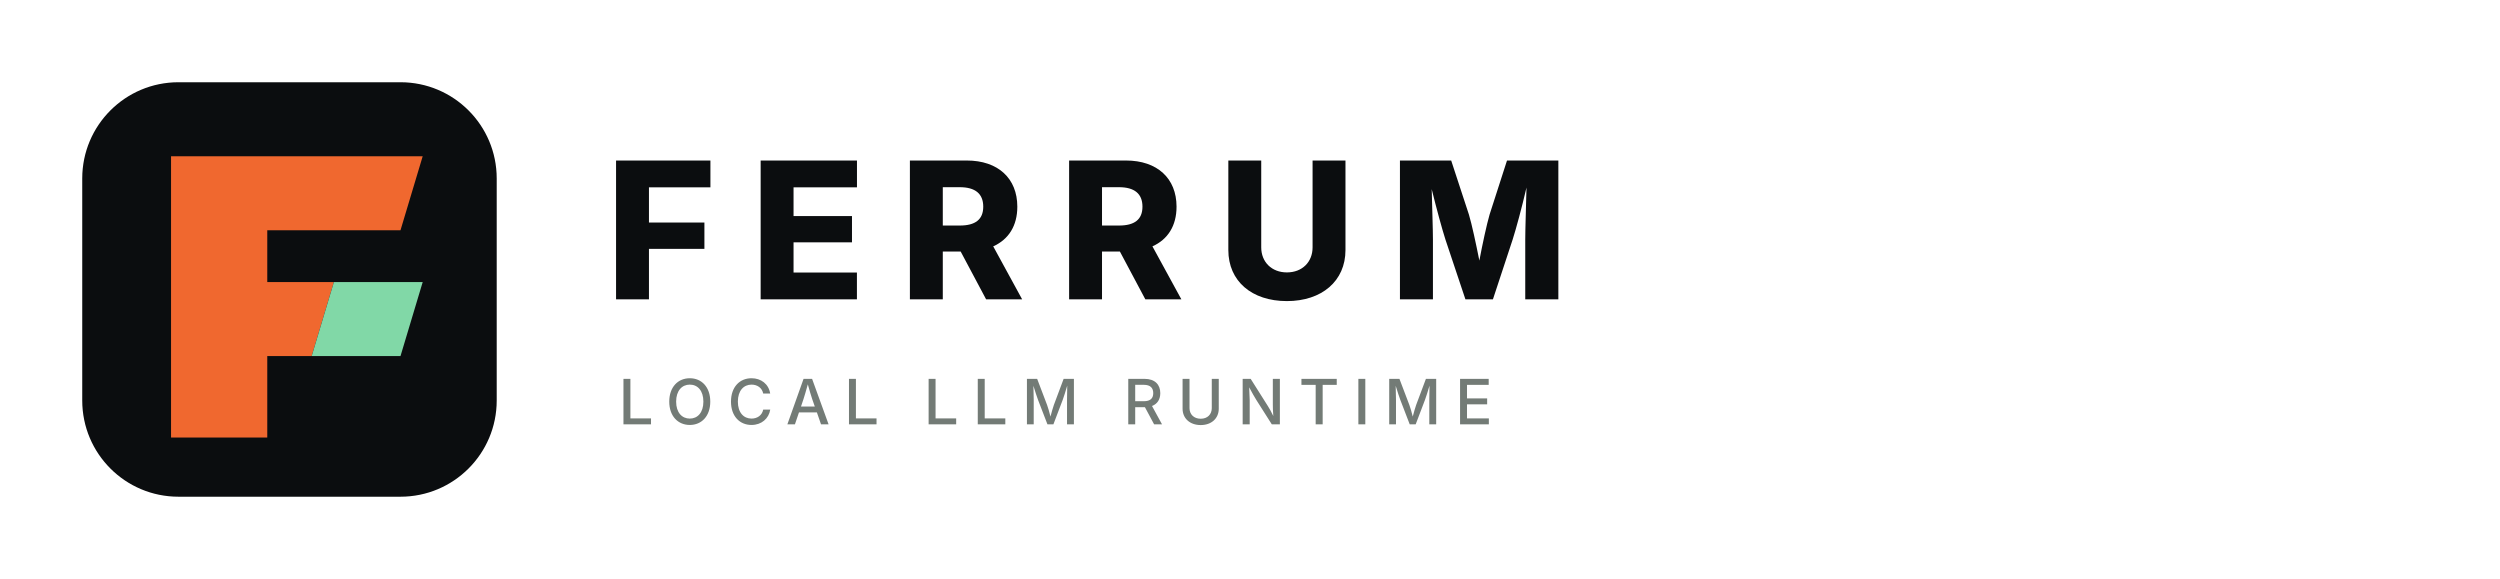
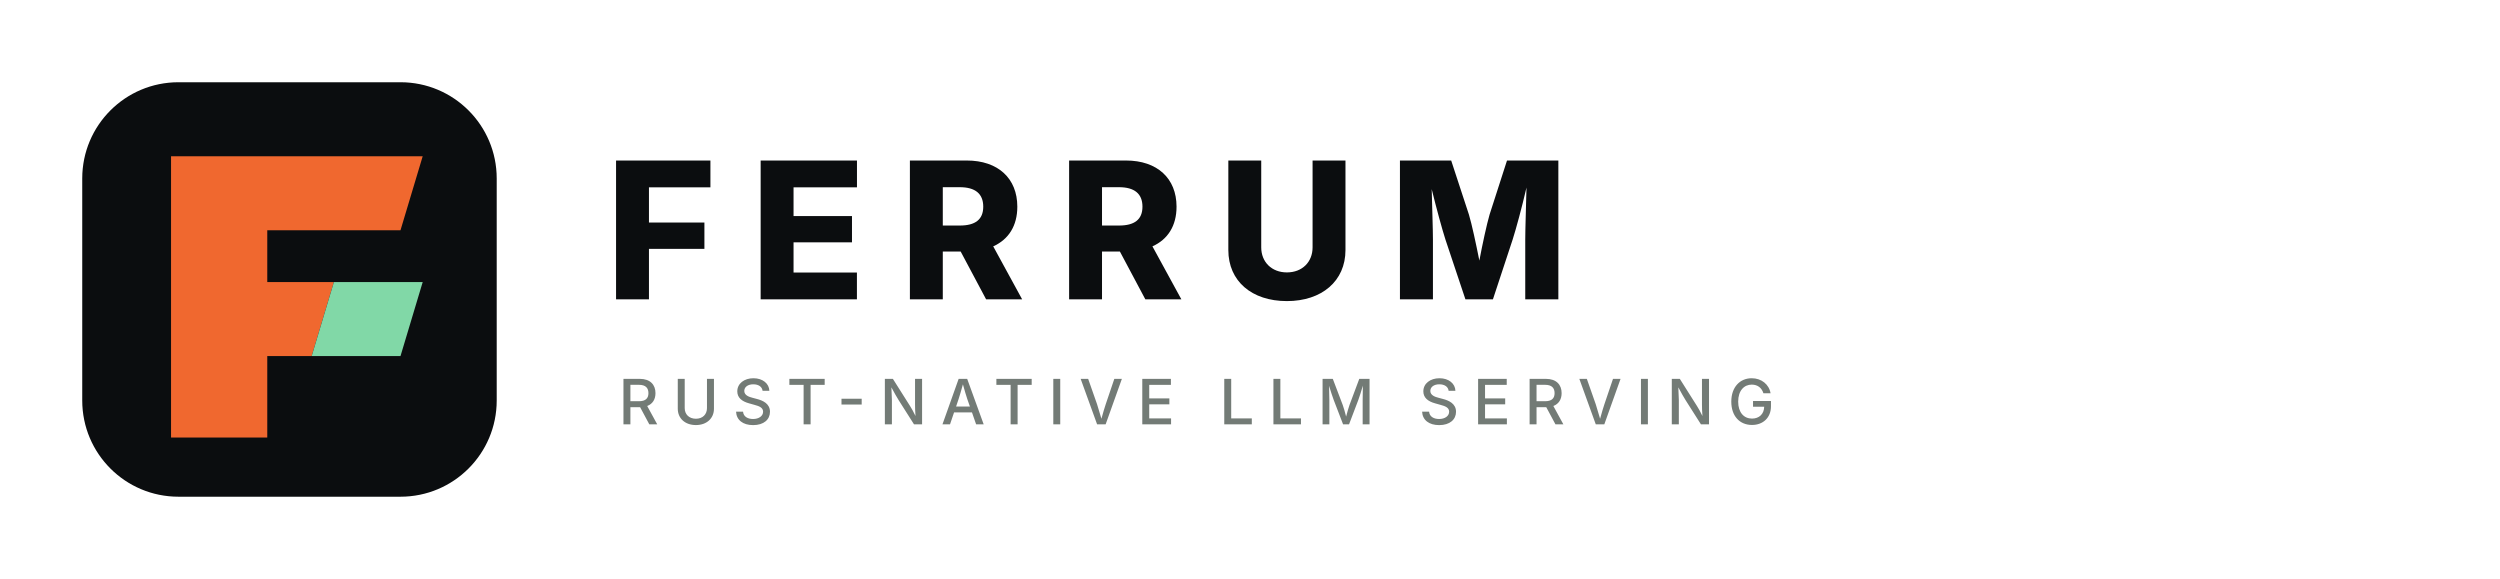
<svg xmlns="http://www.w3.org/2000/svg" width="760" height="176" viewBox="0 0 760 176" role="img" aria-labelledby="title desc">
  <g transform="translate(16 16) scale(2.25)">
    <rect x="4" y="4" width="56" height="56" rx="13" fill="#0b0d0f" />
    <path d="M16 14H50L47 24H29V31H38L35 41H29V52H16Z" fill="#f0682f" />
    <path d="M38 31H50L47 41H35Z" fill="#81d8a7" />
  </g>
  <text x="184" y="91" fill="#0b0d0f" font-family="Inter, Arial, Helvetica, sans-serif" font-size="58" font-weight="800" letter-spacing="10">FERRUM</text>
-   <text x="188" y="129" fill="#737b76" font-family="Inter, Arial, Helvetica, sans-serif" font-size="19" font-weight="500" letter-spacing="4.2">LOCAL LLM RUNTIME</text>
+   <text x="188" y="129" fill="#737b76" font-family="Inter, Arial, Helvetica, sans-serif" font-size="19" font-weight="500" letter-spacing="4.2">RUST-NATIVE LLM SERVING</text>
</svg>
